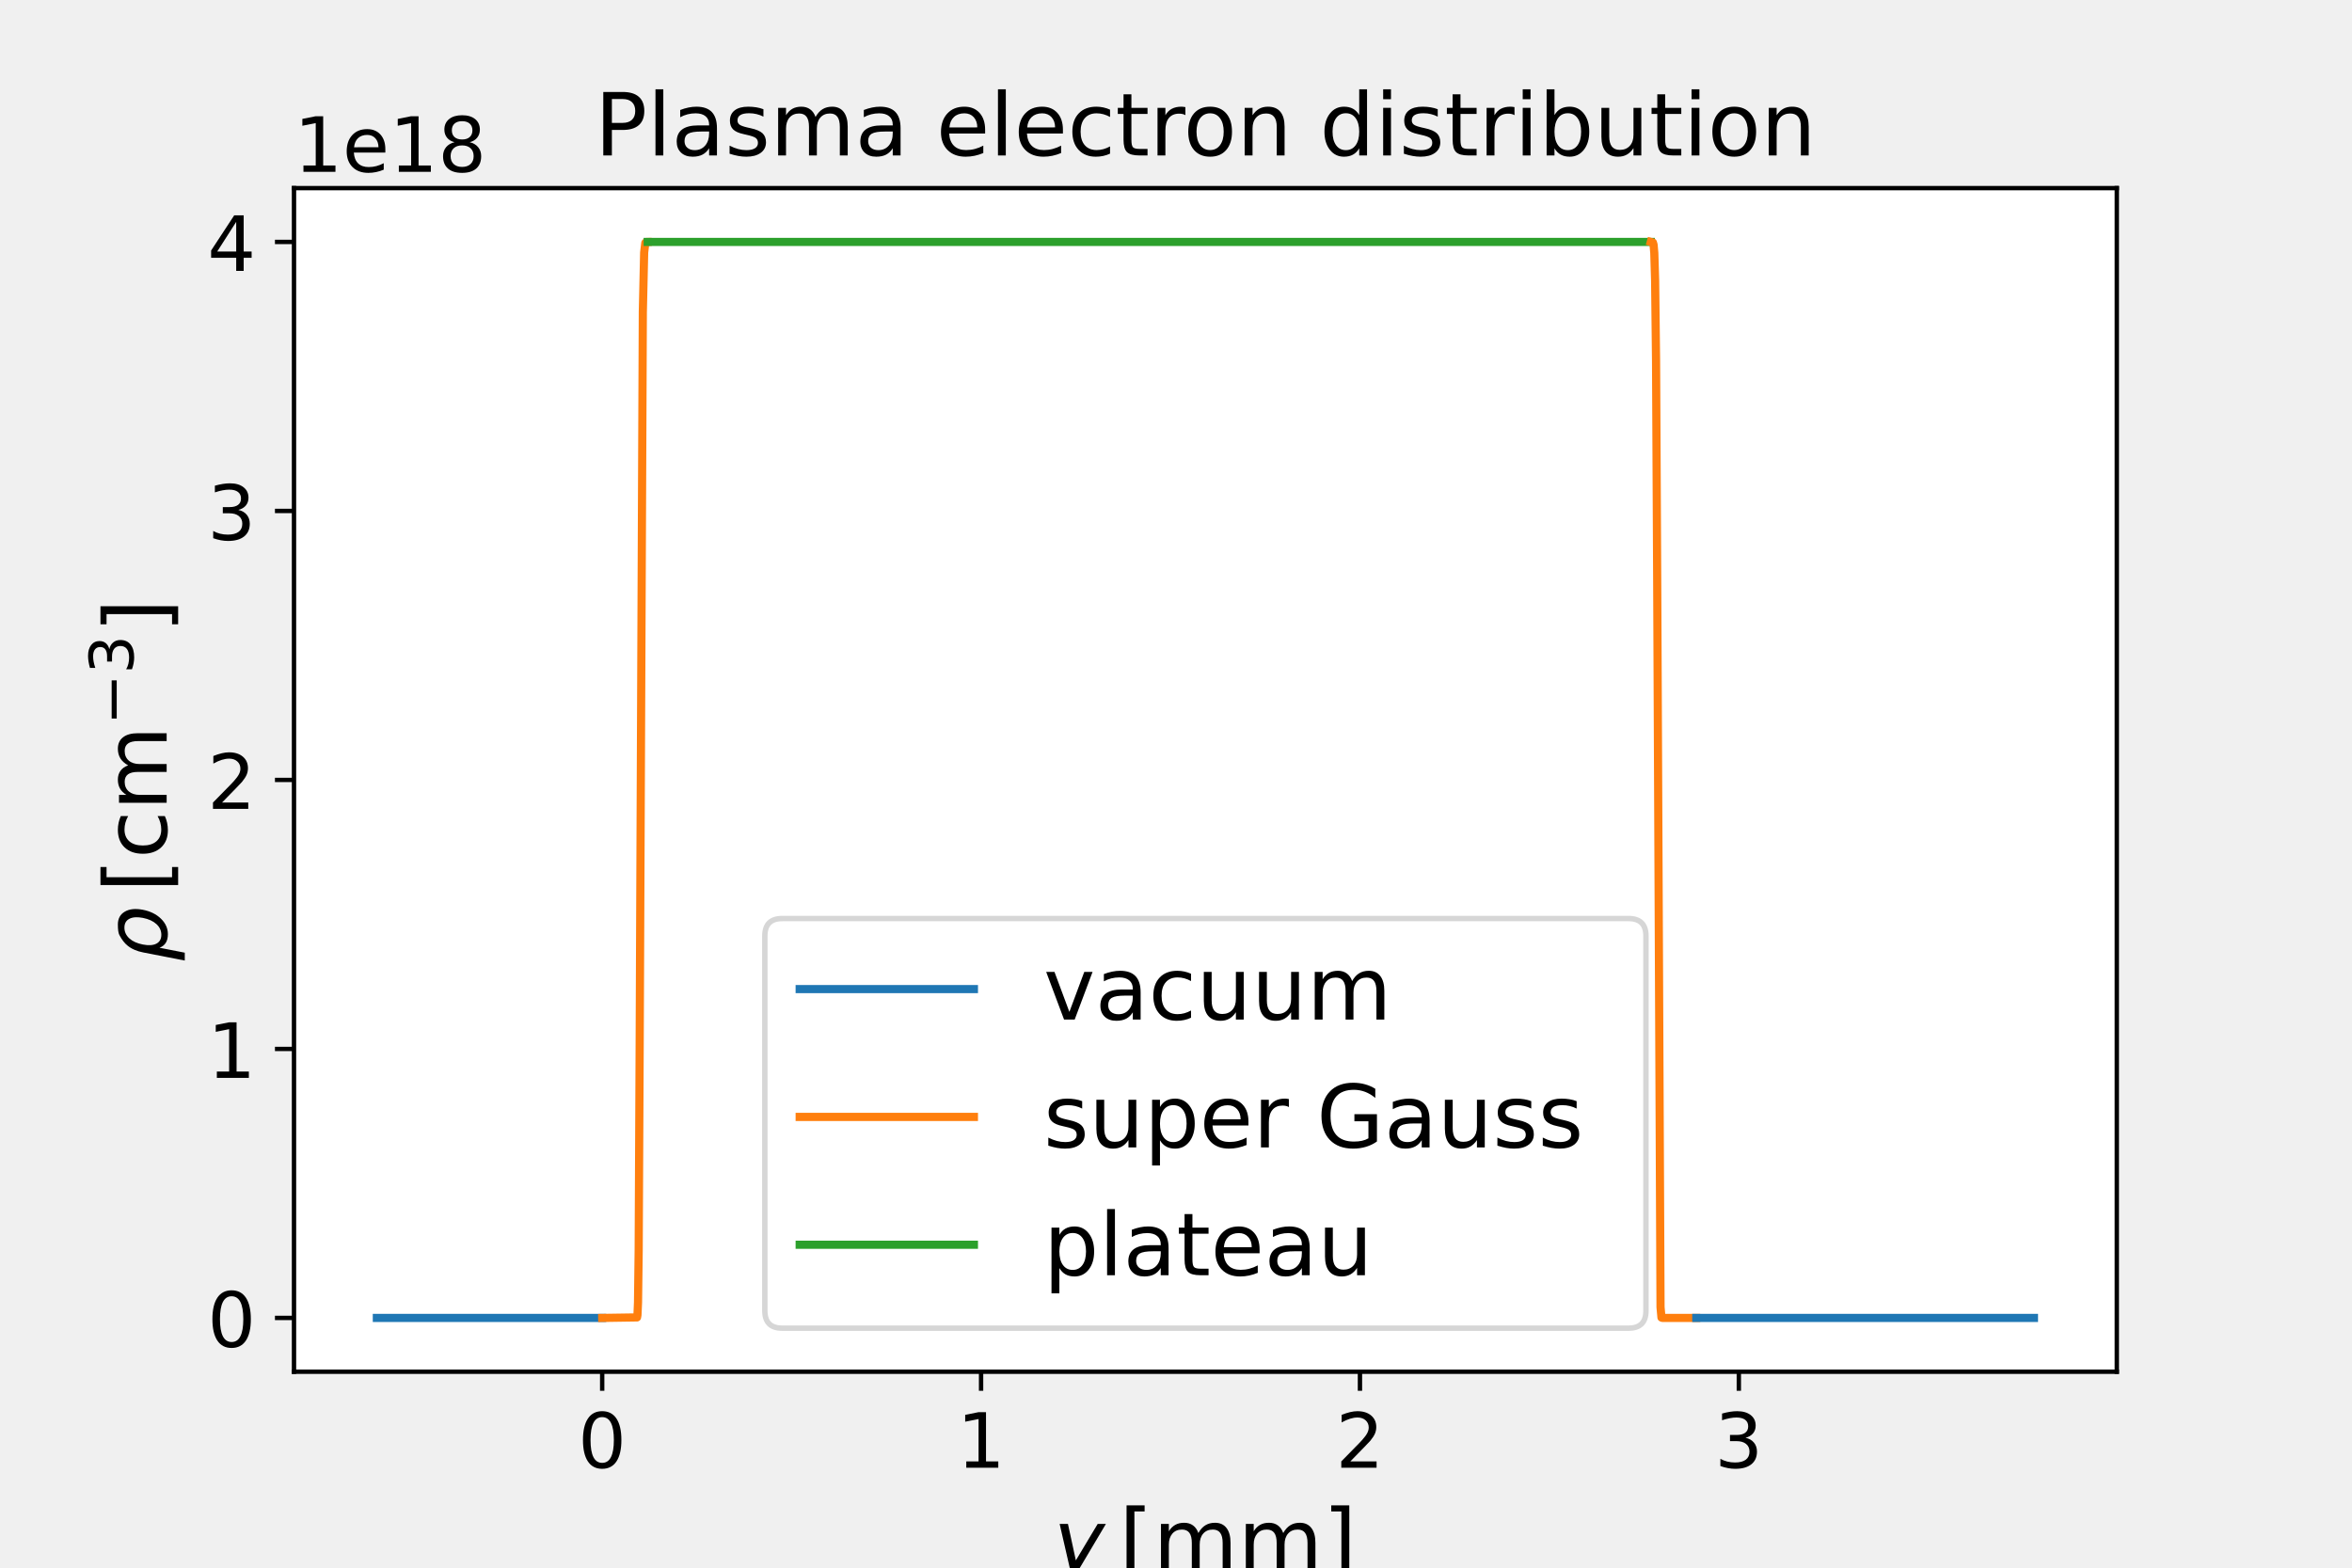
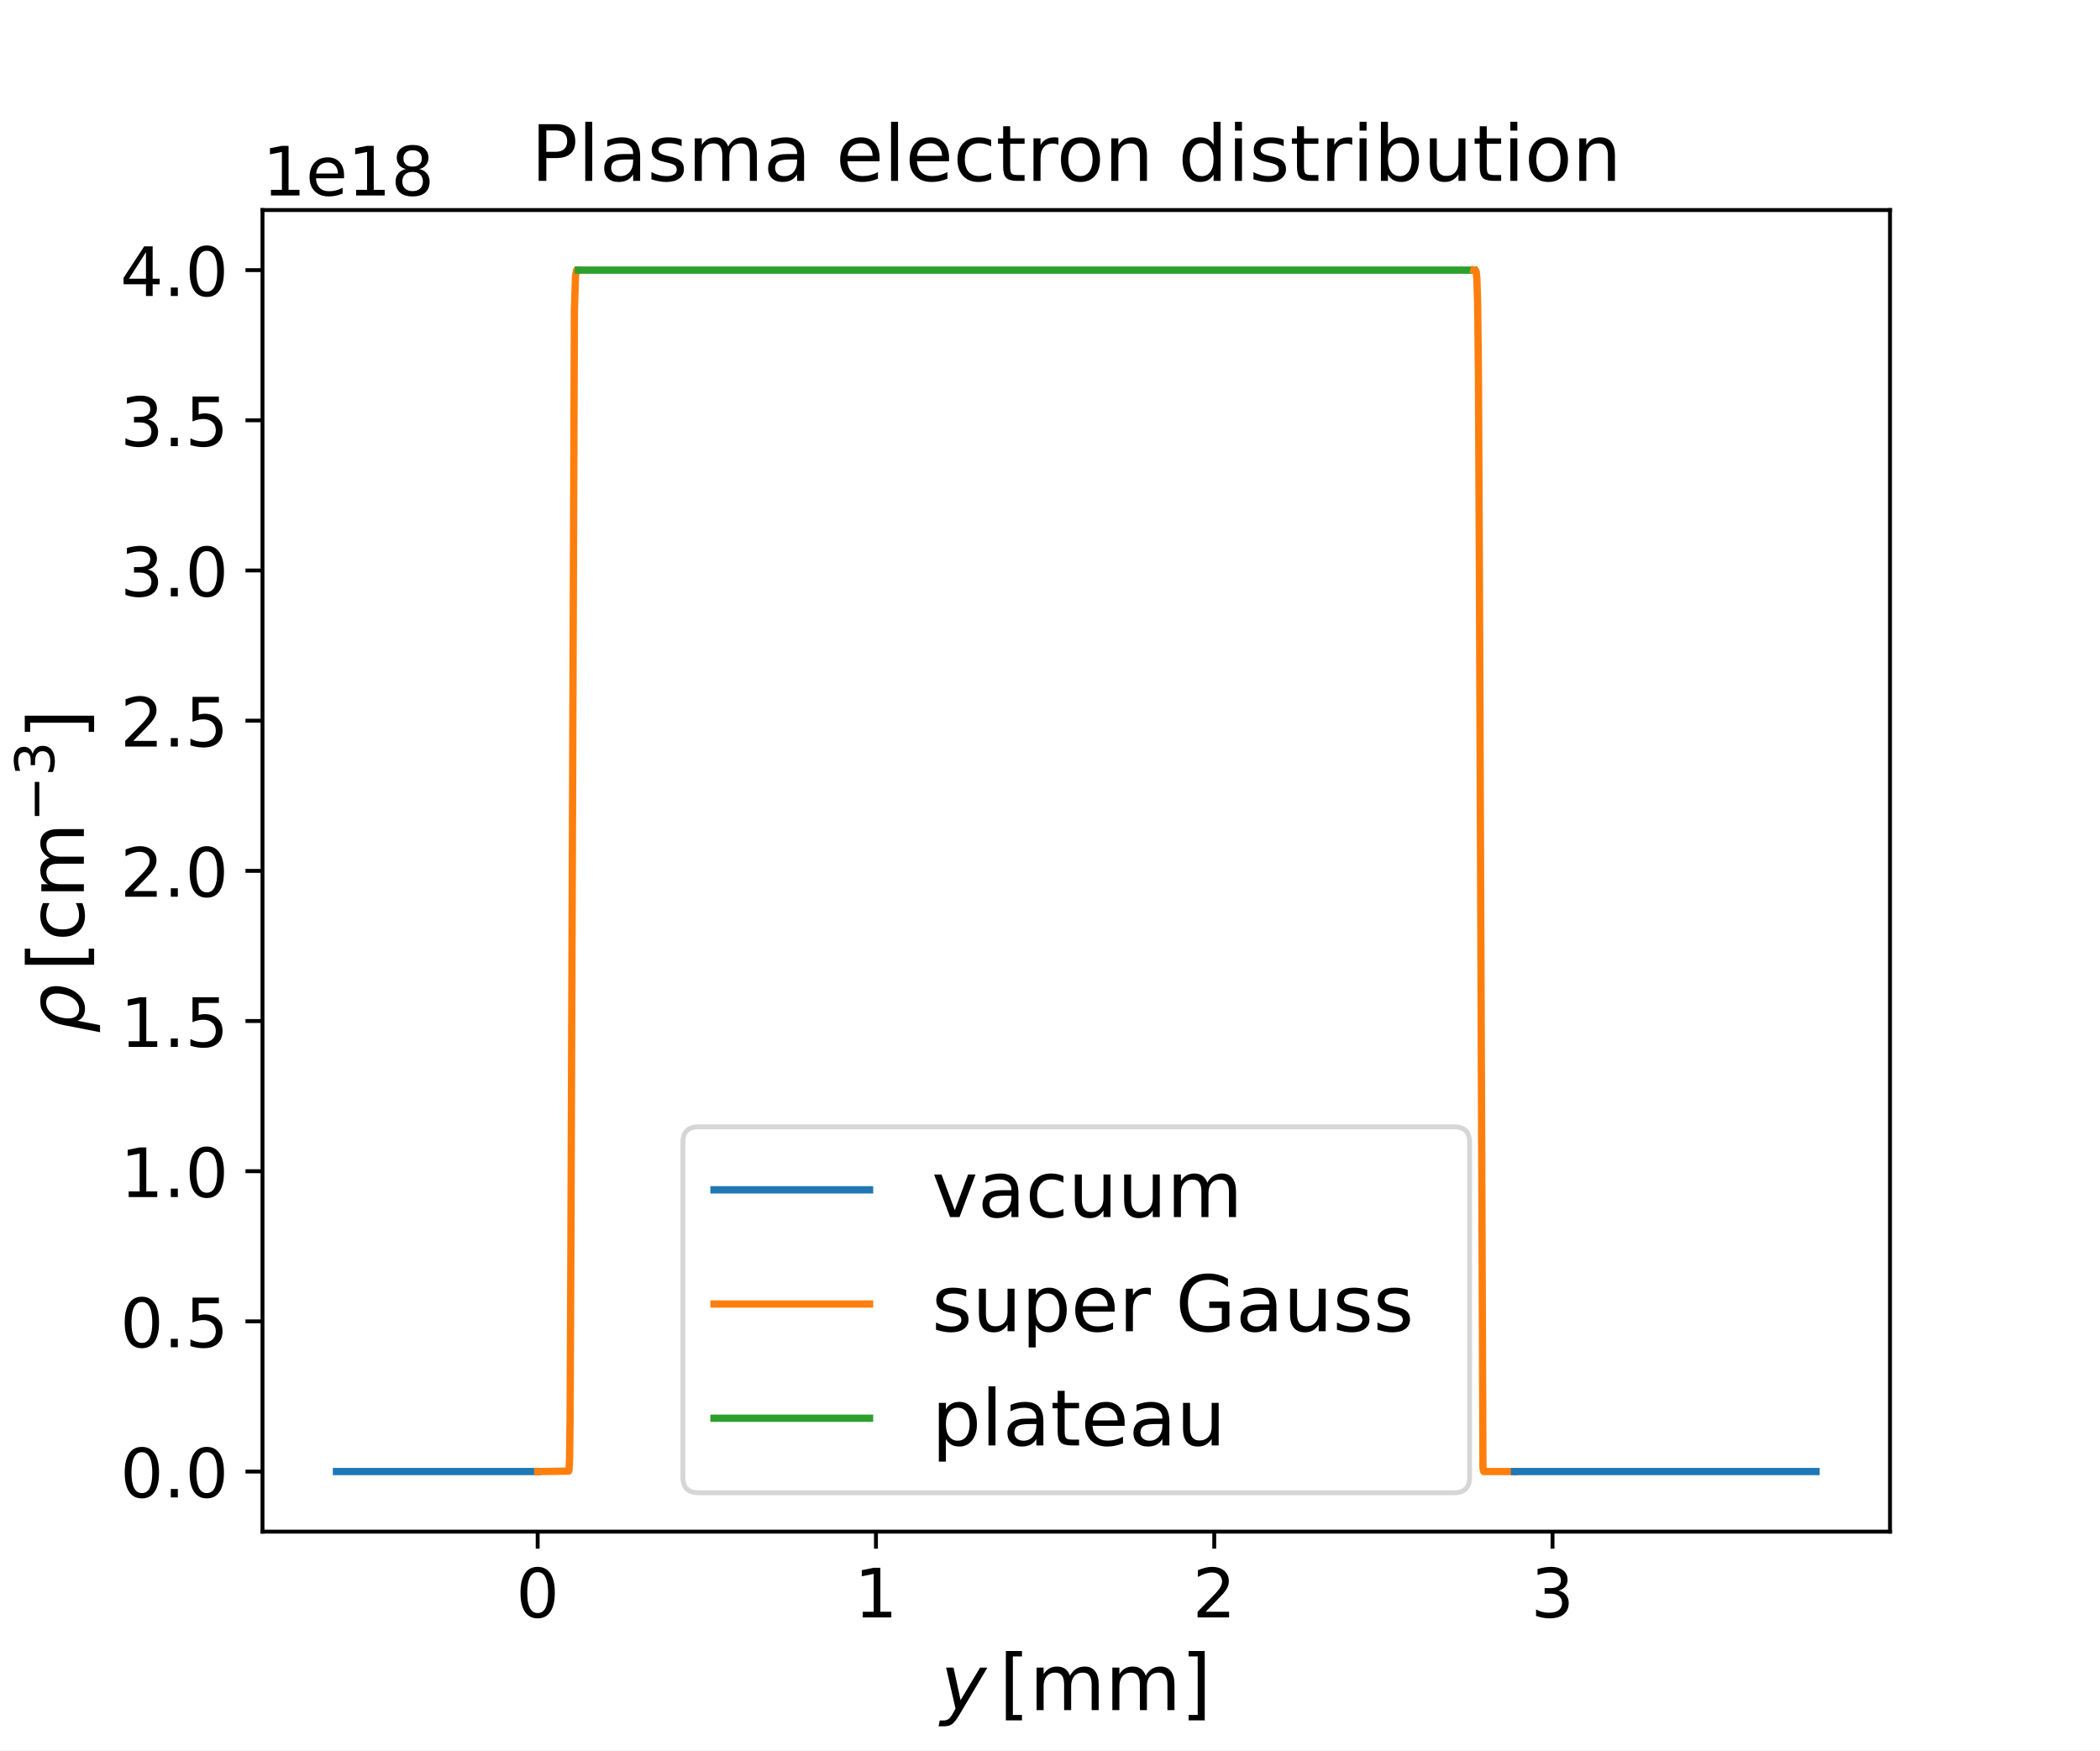
- <svg xmlns="http://www.w3.org/2000/svg" xmlns:xlink="http://www.w3.org/1999/xlink" width="432pt" height="288pt" viewBox="0 0 432 288" version="1.1">
+ <svg xmlns="http://www.w3.org/2000/svg" xmlns:xlink="http://www.w3.org/1999/xlink" width="432pt" height="360pt" viewBox="0 0 432 360" version="1.1">
  <defs>
    <style type="text/css">*{stroke-linejoin: round; stroke-linecap: butt}</style>
  </defs>
  <g id="figure_1">
    <g id="patch_1">
-       <path d="M 0 288  L 432 288  L 432 0  L 0 0  L 0 288  z " style="fill: none" />
+       <path d="M 0 360  L 432 360  L 432 0  L 0 0  z " style="fill: #ffffff" />
    </g>
    <g id="axes_1">
      <g id="patch_2">
-         <path d="M 54 252  L 388.8 252  L 388.8 34.56  L 54 34.56  z " style="fill: #ffffff" />
+         <path d="M 54 315  L 388.8 315  L 388.8 43.2  L 54 43.2  z " style="fill: #ffffff" />
      </g>
      <g id="matplotlib.axis_1">
        <g id="xtick_1">
          <g id="line2d_1">
            <defs>
-               <path id="m99e3d937d4" d="M 0 0  L 0 3.5  " style="stroke: #000000; stroke-width: 0.8" />
-             </defs>
-             <g>
-               <use xlink:href="#m99e3d937d4" x="110.607" y="252" style="stroke: #000000; stroke-width: 0.8" />
+               <path id="m9bd664ff7b" d="M 0 0  L 0 3.5  " style="stroke: #000000; stroke-width: 0.8" />
+             </defs>
+             <g>
+               <use xlink:href="#m9bd664ff7b" x="110.607" y="315" style="stroke: #000000; stroke-width: 0.8" />
            </g>
          </g>
          <g id="text_1">
-             <g transform="translate(106.1536 269.6378)scale(0.14 -0.14)">
+             <g transform="translate(106.1536 332.6378)scale(0.14 -0.14)">
              <defs>
                <path id="DejaVuSans-30" d="M 2034 4250  Q 1547 4250 1301 3770  Q 1056 3291 1056 2328  Q 1056 1369 1301 889  Q 1547 409 2034 409  Q 2525 409 2770 889  Q 3016 1369 3016 2328  Q 3016 3291 2770 3770  Q 2525 4250 2034 4250  z M 2034 4750  Q 2819 4750 3233 4129  Q 3647 3509 3647 2328  Q 3647 1150 3233 529  Q 2819 -91 2034 -91  Q 1250 -91 836 529  Q 422 1150 422 2328  Q 422 3509 836 4129  Q 1250 4750 2034 4750  z " transform="scale(0.015625)" />
              </defs>
              <use xlink:href="#DejaVuSans-30" />
            </g>
          </g>
        </g>
        <g id="xtick_2">
          <g id="line2d_2">
            <g>
-               <use xlink:href="#m99e3d937d4" x="180.197" y="252" style="stroke: #000000; stroke-width: 0.8" />
+               <use xlink:href="#m9bd664ff7b" x="180.197" y="315" style="stroke: #000000; stroke-width: 0.8" />
            </g>
          </g>
          <g id="text_2">
-             <g transform="translate(175.7434 269.6378)scale(0.14 -0.14)">
+             <g transform="translate(175.7434 332.6378)scale(0.14 -0.14)">
              <defs>
                <path id="DejaVuSans-31" d="M 794 531  L 1825 531  L 1825 4091  L 703 3866  L 703 4441  L 1819 4666  L 2450 4666  L 2450 531  L 3481 531  L 3481 0  L 794 0  L 794 531  z " transform="scale(0.015625)" />
              </defs>
              <use xlink:href="#DejaVuSans-31" />
            </g>
          </g>
        </g>
        <g id="xtick_3">
          <g id="line2d_3">
            <g>
-               <use xlink:href="#m99e3d937d4" x="249.787" y="252" style="stroke: #000000; stroke-width: 0.8" />
+               <use xlink:href="#m9bd664ff7b" x="249.787" y="315" style="stroke: #000000; stroke-width: 0.8" />
            </g>
          </g>
          <g id="text_3">
-             <g transform="translate(245.3333 269.6378)scale(0.14 -0.14)">
+             <g transform="translate(245.3333 332.6378)scale(0.14 -0.14)">
              <defs>
                <path id="DejaVuSans-32" d="M 1228 531  L 3431 531  L 3431 0  L 469 0  L 469 531  Q 828 903 1448 1529  Q 2069 2156 2228 2338  Q 2531 2678 2651 2914  Q 2772 3150 2772 3378  Q 2772 3750 2511 3984  Q 2250 4219 1831 4219  Q 1534 4219 1204 4116  Q 875 4013 500 3803  L 500 4441  Q 881 4594 1212 4672  Q 1544 4750 1819 4750  Q 2544 4750 2975 4387  Q 3406 4025 3406 3419  Q 3406 3131 3298 2873  Q 3191 2616 2906 2266  Q 2828 2175 2409 1742  Q 1991 1309 1228 531  z " transform="scale(0.015625)" />
              </defs>
              <use xlink:href="#DejaVuSans-32" />
            </g>
          </g>
        </g>
        <g id="xtick_4">
          <g id="line2d_4">
            <g>
-               <use xlink:href="#m99e3d937d4" x="319.377" y="252" style="stroke: #000000; stroke-width: 0.8" />
+               <use xlink:href="#m9bd664ff7b" x="319.377" y="315" style="stroke: #000000; stroke-width: 0.8" />
            </g>
          </g>
          <g id="text_4">
-             <g transform="translate(314.9232 269.6378)scale(0.14 -0.14)">
+             <g transform="translate(314.9232 332.6378)scale(0.14 -0.14)">
              <defs>
                <path id="DejaVuSans-33" d="M 2597 2516  Q 3050 2419 3304 2112  Q 3559 1806 3559 1356  Q 3559 666 3084 287  Q 2609 -91 1734 -91  Q 1441 -91 1130 -33  Q 819 25 488 141  L 488 750  Q 750 597 1062 519  Q 1375 441 1716 441  Q 2309 441 2620 675  Q 2931 909 2931 1356  Q 2931 1769 2642 2001  Q 2353 2234 1838 2234  L 1294 2234  L 1294 2753  L 1863 2753  Q 2328 2753 2575 2939  Q 2822 3125 2822 3475  Q 2822 3834 2567 4026  Q 2313 4219 1838 4219  Q 1578 4219 1281 4162  Q 984 4106 628 3988  L 628 4550  Q 988 4650 1302 4700  Q 1616 4750 1894 4750  Q 2613 4750 3031 4423  Q 3450 4097 3450 3541  Q 3450 3153 3228 2886  Q 3006 2619 2597 2516  z " transform="scale(0.015625)" />
              </defs>
              <use xlink:href="#DejaVuSans-33" />
            </g>
          </g>
        </g>
        <g id="text_5">
-           <g transform="translate(193.48 288.7094)scale(0.16 -0.16)">
+           <g transform="translate(193.48 351.7094)scale(0.16 -0.16)">
            <defs>
              <path id="DejaVuSans-Oblique-79" d="M 1588 -325  Q 1188 -997 936 -1164  Q 684 -1331 294 -1331  L -159 -1331  L -63 -850  L 269 -850  Q 509 -850 678 -719  Q 847 -588 1056 -206  L 1234 128  L 459 3500  L 1069 3500  L 1650 819  L 3256 3500  L 3859 3500  L 1588 -325  z " transform="scale(0.015625)" />
              <path id="DejaVuSans-5b" d="M 550 4863  L 1875 4863  L 1875 4416  L 1125 4416  L 1125 -397  L 1875 -397  L 1875 -844  L 550 -844  L 550 4863  z " transform="scale(0.015625)" />
              <path id="DejaVuSans-6d" d="M 3328 2828  Q 3544 3216 3844 3400  Q 4144 3584 4550 3584  Q 5097 3584 5394 3201  Q 5691 2819 5691 2113  L 5691 0  L 5113 0  L 5113 2094  Q 5113 2597 4934 2840  Q 4756 3084 4391 3084  Q 3944 3084 3684 2787  Q 3425 2491 3425 1978  L 3425 0  L 2847 0  L 2847 2094  Q 2847 2600 2669 2842  Q 2491 3084 2119 3084  Q 1678 3084 1418 2786  Q 1159 2488 1159 1978  L 1159 0  L 581 0  L 581 3500  L 1159 3500  L 1159 2956  Q 1356 3278 1631 3431  Q 1906 3584 2284 3584  Q 2666 3584 2933 3390  Q 3200 3197 3328 2828  z " transform="scale(0.015625)" />
              <path id="DejaVuSans-5d" d="M 1947 4863  L 1947 -844  L 622 -844  L 622 -397  L 1369 -397  L 1369 4416  L 622 4416  L 622 4863  L 1947 4863  z " transform="scale(0.015625)" />
            </defs>
            <use xlink:href="#DejaVuSans-Oblique-79" transform="translate(0 0.015625)" />
            <use xlink:href="#DejaVuSans-5b" transform="translate(75.41536 0.015625)" />
            <use xlink:href="#DejaVuSans-6d" transform="translate(114.429 0.015625)" />
            <use xlink:href="#DejaVuSans-6d" transform="translate(211.8411 0.015625)" />
            <use xlink:href="#DejaVuSans-5d" transform="translate(309.2533 0.015625)" />
          </g>
        </g>
      </g>
      <g id="matplotlib.axis_2">
        <g id="ytick_1">
          <g id="line2d_5">
            <defs>
-               <path id="m26b215347a" d="M 0 0  L -3.5 0  " style="stroke: #000000; stroke-width: 0.8" />
-             </defs>
-             <g>
-               <use xlink:href="#m26b215347a" x="54" y="242.116" style="stroke: #000000; stroke-width: 0.8" />
+               <path id="maed4e16f75" d="M 0 0  L -3.5 0  " style="stroke: #000000; stroke-width: 0.8" />
+             </defs>
+             <g>
+               <use xlink:href="#maed4e16f75" x="54" y="302.645" style="stroke: #000000; stroke-width: 0.8" />
            </g>
          </g>
          <g id="text_6">
-             <g transform="translate(38.0925 247.4353)scale(0.14 -0.14)">
+             <g transform="translate(24.73562 307.9644)scale(0.14 -0.14)">
+               <defs>
+                 <path id="DejaVuSans-2e" d="M 684 794  L 1344 794  L 1344 0  L 684 0  L 684 794  z " transform="scale(0.015625)" />
+               </defs>
              <use xlink:href="#DejaVuSans-30" />
+               <use xlink:href="#DejaVuSans-2e" x="63.623" />
+               <use xlink:href="#DejaVuSans-30" x="95.41" />
            </g>
          </g>
        </g>
        <g id="ytick_2">
          <g id="line2d_6">
            <g>
-               <use xlink:href="#m26b215347a" x="54" y="192.698" style="stroke: #000000; stroke-width: 0.8" />
+               <use xlink:href="#maed4e16f75" x="54" y="271.759" style="stroke: #000000; stroke-width: 0.8" />
            </g>
          </g>
          <g id="text_7">
-             <g transform="translate(38.0925 198.0171)scale(0.14 -0.14)">
-               <use xlink:href="#DejaVuSans-31" />
+             <g transform="translate(24.73562 277.078)scale(0.14 -0.14)">
+               <defs>
+                 <path id="DejaVuSans-35" d="M 691 4666  L 3169 4666  L 3169 4134  L 1269 4134  L 1269 2991  Q 1406 3038 1543 3061  Q 1681 3084 1819 3084  Q 2600 3084 3056 2656  Q 3513 2228 3513 1497  Q 3513 744 3044 326  Q 2575 -91 1722 -91  Q 1428 -91 1123 -41  Q 819 9 494 109  L 494 744  Q 775 591 1075 516  Q 1375 441 1709 441  Q 2250 441 2565 725  Q 2881 1009 2881 1497  Q 2881 1984 2565 2268  Q 2250 2553 1709 2553  Q 1456 2553 1204 2497  Q 953 2441 691 2322  L 691 4666  z " transform="scale(0.015625)" />
+               </defs>
+               <use xlink:href="#DejaVuSans-30" />
+               <use xlink:href="#DejaVuSans-2e" x="63.623" />
+               <use xlink:href="#DejaVuSans-35" x="95.41" />
            </g>
          </g>
        </g>
        <g id="ytick_3">
          <g id="line2d_7">
            <g>
-               <use xlink:href="#m26b215347a" x="54" y="143.28" style="stroke: #000000; stroke-width: 0.8" />
+               <use xlink:href="#maed4e16f75" x="54" y="240.873" style="stroke: #000000; stroke-width: 0.8" />
            </g>
          </g>
          <g id="text_8">
-             <g transform="translate(38.0925 148.5989)scale(0.14 -0.14)">
-               <use xlink:href="#DejaVuSans-32" />
+             <g transform="translate(24.73562 246.1916)scale(0.14 -0.14)">
+               <use xlink:href="#DejaVuSans-31" />
+               <use xlink:href="#DejaVuSans-2e" x="63.623" />
+               <use xlink:href="#DejaVuSans-30" x="95.41" />
            </g>
          </g>
        </g>
        <g id="ytick_4">
          <g id="line2d_8">
            <g>
-               <use xlink:href="#m26b215347a" x="54" y="93.862" style="stroke: #000000; stroke-width: 0.8" />
+               <use xlink:href="#maed4e16f75" x="54" y="209.986" style="stroke: #000000; stroke-width: 0.8" />
            </g>
          </g>
          <g id="text_9">
-             <g transform="translate(38.0925 99.18072)scale(0.14 -0.14)">
-               <use xlink:href="#DejaVuSans-33" />
+             <g transform="translate(24.73562 215.3053)scale(0.14 -0.14)">
+               <use xlink:href="#DejaVuSans-31" />
+               <use xlink:href="#DejaVuSans-2e" x="63.623" />
+               <use xlink:href="#DejaVuSans-35" x="95.41" />
            </g>
          </g>
        </g>
        <g id="ytick_5">
          <g id="line2d_9">
            <g>
-               <use xlink:href="#m26b215347a" x="54" y="44.444" style="stroke: #000000; stroke-width: 0.8" />
+               <use xlink:href="#maed4e16f75" x="54" y="179.1" style="stroke: #000000; stroke-width: 0.8" />
            </g>
          </g>
          <g id="text_10">
-             <g transform="translate(38.0925 49.76254)scale(0.14 -0.14)">
+             <g transform="translate(24.73562 184.4189)scale(0.14 -0.14)">
+               <use xlink:href="#DejaVuSans-32" />
+               <use xlink:href="#DejaVuSans-2e" x="63.623" />
+               <use xlink:href="#DejaVuSans-30" x="95.41" />
+             </g>
+           </g>
+         </g>
+         <g id="ytick_6">
+           <g id="line2d_10">
+             <g>
+               <use xlink:href="#maed4e16f75" x="54" y="148.214" style="stroke: #000000; stroke-width: 0.8" />
+             </g>
+           </g>
+           <g id="text_11">
+             <g transform="translate(24.73562 153.5325)scale(0.14 -0.14)">
+               <use xlink:href="#DejaVuSans-32" />
+               <use xlink:href="#DejaVuSans-2e" x="63.623" />
+               <use xlink:href="#DejaVuSans-35" x="95.41" />
+             </g>
+           </g>
+         </g>
+         <g id="ytick_7">
+           <g id="line2d_11">
+             <g>
+               <use xlink:href="#maed4e16f75" x="54" y="117.327" style="stroke: #000000; stroke-width: 0.8" />
+             </g>
+           </g>
+           <g id="text_12">
+             <g transform="translate(24.73562 122.6462)scale(0.14 -0.14)">
+               <use xlink:href="#DejaVuSans-33" />
+               <use xlink:href="#DejaVuSans-2e" x="63.623" />
+               <use xlink:href="#DejaVuSans-30" x="95.41" />
+             </g>
+           </g>
+         </g>
+         <g id="ytick_8">
+           <g id="line2d_12">
+             <g>
+               <use xlink:href="#maed4e16f75" x="54" y="86.441" style="stroke: #000000; stroke-width: 0.8" />
+             </g>
+           </g>
+           <g id="text_13">
+             <g transform="translate(24.73562 91.75982)scale(0.14 -0.14)">
+               <use xlink:href="#DejaVuSans-33" />
+               <use xlink:href="#DejaVuSans-2e" x="63.623" />
+               <use xlink:href="#DejaVuSans-35" x="95.41" />
+             </g>
+           </g>
+         </g>
+         <g id="ytick_9">
+           <g id="line2d_13">
+             <g>
+               <use xlink:href="#maed4e16f75" x="54" y="55.555" style="stroke: #000000; stroke-width: 0.8" />
+             </g>
+           </g>
+           <g id="text_14">
+             <g transform="translate(24.73562 60.87345)scale(0.14 -0.14)">
              <defs>
                <path id="DejaVuSans-34" d="M 2419 4116  L 825 1625  L 2419 1625  L 2419 4116  z M 2253 4666  L 3047 4666  L 3047 1625  L 3713 1625  L 3713 1100  L 3047 1100  L 3047 0  L 2419 0  L 2419 1100  L 313 1100  L 313 1709  L 2253 4666  z " transform="scale(0.015625)" />
              </defs>
              <use xlink:href="#DejaVuSans-34" />
-             </g>
-           </g>
-         </g>
-         <g id="text_11">
-           <g transform="translate(30.7325 176.72)rotate(-90)scale(0.16 -0.16)">
+               <use xlink:href="#DejaVuSans-2e" x="63.623" />
+               <use xlink:href="#DejaVuSans-30" x="95.41" />
+             </g>
+           </g>
+         </g>
+         <g id="text_15">
+           <g transform="translate(17.37562 212.54)rotate(-90)scale(0.16 -0.16)">
            <defs>
              <path id="DejaVuSans-Oblique-3c1" d="M 1203 2875  Q 1453 3194 1981 3475  Q 2188 3584 2756 3584  Q 3394 3584 3694 3078  Q 3994 2572 3834 1747  Q 3672 922 3175 415  Q 2678 -91 2041 -91  Q 1656 -91 1409 63  Q 1163 213 1044 525  L 681 -1331  L 103 -1331  L 697 1716  Q 838 2438 1203 2875  z M 3238 1747  Q 3359 2381 3169 2744  Q 2978 3103 2522 3103  Q 2066 3103 1734 2744  Q 1403 2381 1281 1747  Q 1156 1113 1347 750  Q 1538 391 1994 391  Q 2450 391 2781 750  Q 3113 1113 3238 1747  z " transform="scale(0.015625)" />
              <path id="DejaVuSans-63" d="M 3122 3366  L 3122 2828  Q 2878 2963 2633 3030  Q 2388 3097 2138 3097  Q 1578 3097 1268 2742  Q 959 2388 959 1747  Q 959 1106 1268 751  Q 1578 397 2138 397  Q 2388 397 2633 464  Q 2878 531 3122 666  L 3122 134  Q 2881 22 2623 -34  Q 2366 -91 2075 -91  Q 1284 -91 818 406  Q 353 903 353 1747  Q 353 2603 823 3093  Q 1294 3584 2113 3584  Q 2378 3584 2631 3529  Q 2884 3475 3122 3366  z " transform="scale(0.015625)" />
              <path id="DejaVuSans-2212" d="M 678 2272  L 4684 2272  L 4684 1741  L 678 1741  L 678 2272  z " transform="scale(0.015625)" />
            </defs>
            <use xlink:href="#DejaVuSans-Oblique-3c1" transform="translate(0 0.765625)" />
            <use xlink:href="#DejaVuSans-5b" transform="translate(79.71224 0.765625)" />
            <use xlink:href="#DejaVuSans-63" transform="translate(118.7259 0.765625)" />
            <use xlink:href="#DejaVuSans-6d" transform="translate(173.7064 0.765625)" />
            <use xlink:href="#DejaVuSans-2212" transform="translate(272.0755 39.04688)scale(0.7)" />
            <use xlink:href="#DejaVuSans-33" transform="translate(330.7279 39.04688)scale(0.7)" />
            <use xlink:href="#DejaVuSans-5d" transform="translate(377.9984 0.765625)" />
          </g>
        </g>
-         <g id="text_12">
-           <g transform="translate(54 31.56)scale(0.14 -0.14)">
+         <g id="text_16">
+           <g transform="translate(54 40.2)scale(0.14 -0.14)">
            <defs>
              <path id="DejaVuSans-65" d="M 3597 1894  L 3597 1613  L 953 1613  Q 991 1019 1311 708  Q 1631 397 2203 397  Q 2534 397 2845 478  Q 3156 559 3463 722  L 3463 178  Q 3153 47 2828 -22  Q 2503 -91 2169 -91  Q 1331 -91 842 396  Q 353 884 353 1716  Q 353 2575 817 3079  Q 1281 3584 2069 3584  Q 2775 3584 3186 3129  Q 3597 2675 3597 1894  z M 3022 2063  Q 3016 2534 2758 2815  Q 2500 3097 2075 3097  Q 1594 3097 1305 2825  Q 1016 2553 972 2059  L 3022 2063  z " transform="scale(0.015625)" />
              <path id="DejaVuSans-38" d="M 2034 2216  Q 1584 2216 1326 1975  Q 1069 1734 1069 1313  Q 1069 891 1326 650  Q 1584 409 2034 409  Q 2484 409 2743 651  Q 3003 894 3003 1313  Q 3003 1734 2745 1975  Q 2488 2216 2034 2216  z M 1403 2484  Q 997 2584 770 2862  Q 544 3141 544 3541  Q 544 4100 942 4425  Q 1341 4750 2034 4750  Q 2731 4750 3128 4425  Q 3525 4100 3525 3541  Q 3525 3141 3298 2862  Q 3072 2584 2669 2484  Q 3125 2378 3379 2068  Q 3634 1759 3634 1313  Q 3634 634 3220 271  Q 2806 -91 2034 -91  Q 1263 -91 848 271  Q 434 634 434 1313  Q 434 1759 690 2068  Q 947 2378 1403 2484  z M 1172 3481  Q 1172 3119 1398 2916  Q 1625 2713 2034 2713  Q 2441 2713 2670 2916  Q 2900 3119 2900 3481  Q 2900 3844 2670 4047  Q 2441 4250 2034 4250  Q 1625 4250 1398 4047  Q 1172 3844 1172 3481  z " transform="scale(0.015625)" />
            </defs>
            <use xlink:href="#DejaVuSans-31" />
            <use xlink:href="#DejaVuSans-65" x="63.623" />
            <use xlink:href="#DejaVuSans-31" x="125.146" />
            <use xlink:href="#DejaVuSans-38" x="188.77" />
          </g>
        </g>
      </g>
-       <g id="line2d_10">
-         <path d="M 69.218 242.116  L 110.603 242.116  L 110.603 242.116  " clip-path="url(#p9f996eecff)" style="fill: none; stroke: #1f77b4; stroke-width: 1.5; stroke-linecap: square" />
-       </g>
-       <g id="line2d_11">
-         <path d="M 110.613 242.116  L 117.005 242.021  L 117.086 241.587  L 117.187 239.266  L 117.309 229.665  L 117.492 191.737  L 118.07 57.332  L 118.314 46.382  L 118.527 44.619  L 118.72 44.449  L 118.953 44.444  L 118.953 44.444  " clip-path="url(#p9f996eecff)" style="fill: none; stroke: #ff7f0e; stroke-width: 1.5; stroke-linecap: square" />
-       </g>
-       <g id="line2d_12">
-         <path d="M 118.963 44.444  L 303.2 44.444  L 303.2 44.444  " clip-path="url(#p9f996eecff)" style="fill: none; stroke: #2ca02c; stroke-width: 1.5; stroke-linecap: square" />
-       </g>
-       <g id="line2d_13">
-         <path d="M 303.211 44.444  L 303.596 44.547  L 303.718 44.963  L 303.85 46.465  L 304.002 51.505  L 304.174 66.303  L 304.388 107.501  L 304.996 240.146  L 305.169 242.049  L 305.341 242.116  L 311.55 242.116  L 311.55 242.116  " clip-path="url(#p9f996eecff)" style="fill: none; stroke: #ff7f0e; stroke-width: 1.5; stroke-linecap: square" />
-       </g>
      <g id="line2d_14">
-         <path d="M 311.561 242.116  L 373.582 242.116  L 373.582 242.116  " clip-path="url(#p9f996eecff)" style="fill: none; stroke: #1f77b4; stroke-width: 1.5; stroke-linecap: square" />
+         <path d="M 69.218 302.645  L 110.603 302.645  L 110.603 302.645  " clip-path="url(#p765d3366d5)" style="fill: none; stroke: #1f77b4; stroke-width: 1.5; stroke-linecap: square" />
+       </g>
+       <g id="line2d_15">
+         <path d="M 110.613 302.645  L 116.995 302.552  L 117.076 302.101  L 117.167 300.006  L 117.279 291.351  L 117.441 256.434  L 118.161 64.091  L 118.385 56.76  L 118.588 55.642  L 118.791 55.555  L 118.953 55.555  L 118.953 55.555  " clip-path="url(#p765d3366d5)" style="fill: none; stroke: #ff7f0e; stroke-width: 1.5; stroke-linecap: square" />
+       </g>
+       <g id="line2d_16">
+         <path d="M 118.963 55.555  L 303.2 55.555  L 303.2 55.555  " clip-path="url(#p765d3366d5)" style="fill: none; stroke: #2ca02c; stroke-width: 1.5; stroke-linecap: square" />
+       </g>
+       <g id="line2d_17">
+         <path d="M 303.211 55.555  L 303.586 55.666  L 303.698 56.065  L 303.829 57.644  L 303.972 62.577  L 304.134 76.995  L 304.337 118.789  L 305.067 301.909  L 305.23 302.629  L 305.554 302.645  L 311.55 302.645  L 311.55 302.645  " clip-path="url(#p765d3366d5)" style="fill: none; stroke: #ff7f0e; stroke-width: 1.5; stroke-linecap: square" />
+       </g>
+       <g id="line2d_18">
+         <path d="M 311.561 302.645  L 373.582 302.645  L 373.582 302.645  " clip-path="url(#p765d3366d5)" style="fill: none; stroke: #1f77b4; stroke-width: 1.5; stroke-linecap: square" />
      </g>
      <g id="patch_3">
-         <path d="M 54 252  L 54 34.56  " style="fill: none; stroke: #000000; stroke-width: 0.8; stroke-linejoin: miter; stroke-linecap: square" />
+         <path d="M 54 315  L 54 43.2  " style="fill: none; stroke: #000000; stroke-width: 0.8; stroke-linejoin: miter; stroke-linecap: square" />
      </g>
      <g id="patch_4">
-         <path d="M 388.8 252  L 388.8 34.56  " style="fill: none; stroke: #000000; stroke-width: 0.8; stroke-linejoin: miter; stroke-linecap: square" />
+         <path d="M 388.8 315  L 388.8 43.2  " style="fill: none; stroke: #000000; stroke-width: 0.8; stroke-linejoin: miter; stroke-linecap: square" />
      </g>
      <g id="patch_5">
-         <path d="M 54 252  L 388.8 252  " style="fill: none; stroke: #000000; stroke-width: 0.8; stroke-linejoin: miter; stroke-linecap: square" />
+         <path d="M 54 315  L 388.8 315  " style="fill: none; stroke: #000000; stroke-width: 0.8; stroke-linejoin: miter; stroke-linecap: square" />
      </g>
      <g id="patch_6">
-         <path d="M 54 34.56  L 388.8 34.56  " style="fill: none; stroke: #000000; stroke-width: 0.8; stroke-linejoin: miter; stroke-linecap: square" />
-       </g>
-       <g id="text_13">
-         <g transform="translate(109.2387 28.56)scale(0.16 -0.16)">
+         <path d="M 54 43.2  L 388.8 43.2  " style="fill: none; stroke: #000000; stroke-width: 0.8; stroke-linejoin: miter; stroke-linecap: square" />
+       </g>
+       <g id="text_17">
+         <g transform="translate(109.2387 37.2)scale(0.16 -0.16)">
          <defs>
            <path id="DejaVuSans-50" d="M 1259 4147  L 1259 2394  L 2053 2394  Q 2494 2394 2734 2622  Q 2975 2850 2975 3272  Q 2975 3691 2734 3919  Q 2494 4147 2053 4147  L 1259 4147  z M 628 4666  L 2053 4666  Q 2838 4666 3239 4311  Q 3641 3956 3641 3272  Q 3641 2581 3239 2228  Q 2838 1875 2053 1875  L 1259 1875  L 1259 0  L 628 0  L 628 4666  z " transform="scale(0.015625)" />
            <path id="DejaVuSans-6c" d="M 603 4863  L 1178 4863  L 1178 0  L 603 0  L 603 4863  z " transform="scale(0.015625)" />
            <path id="DejaVuSans-61" d="M 2194 1759  Q 1497 1759 1228 1600  Q 959 1441 959 1056  Q 959 750 1161 570  Q 1363 391 1709 391  Q 2188 391 2477 730  Q 2766 1069 2766 1631  L 2766 1759  L 2194 1759  z M 3341 1997  L 3341 0  L 2766 0  L 2766 531  Q 2569 213 2275 61  Q 1981 -91 1556 -91  Q 1019 -91 701 211  Q 384 513 384 1019  Q 384 1609 779 1909  Q 1175 2209 1959 2209  L 2766 2209  L 2766 2266  Q 2766 2663 2505 2880  Q 2244 3097 1772 3097  Q 1472 3097 1187 3025  Q 903 2953 641 2809  L 641 3341  Q 956 3463 1253 3523  Q 1550 3584 1831 3584  Q 2591 3584 2966 3190  Q 3341 2797 3341 1997  z " transform="scale(0.015625)" />
            <path id="DejaVuSans-73" d="M 2834 3397  L 2834 2853  Q 2591 2978 2328 3040  Q 2066 3103 1784 3103  Q 1356 3103 1142 2972  Q 928 2841 928 2578  Q 928 2378 1081 2264  Q 1234 2150 1697 2047  L 1894 2003  Q 2506 1872 2764 1633  Q 3022 1394 3022 966  Q 3022 478 2636 193  Q 2250 -91 1575 -91  Q 1294 -91 989 -36  Q 684 19 347 128  L 347 722  Q 666 556 975 473  Q 1284 391 1588 391  Q 1994 391 2212 530  Q 2431 669 2431 922  Q 2431 1156 2273 1281  Q 2116 1406 1581 1522  L 1381 1569  Q 847 1681 609 1914  Q 372 2147 372 2553  Q 372 3047 722 3315  Q 1072 3584 1716 3584  Q 2034 3584 2315 3537  Q 2597 3491 2834 3397  z " transform="scale(0.015625)" />
            <path id="DejaVuSans-20" transform="scale(0.015625)" />
            <path id="DejaVuSans-74" d="M 1172 4494  L 1172 3500  L 2356 3500  L 2356 3053  L 1172 3053  L 1172 1153  Q 1172 725 1289 603  Q 1406 481 1766 481  L 2356 481  L 2356 0  L 1766 0  Q 1100 0 847 248  Q 594 497 594 1153  L 594 3053  L 172 3053  L 172 3500  L 594 3500  L 594 4494  L 1172 4494  z " transform="scale(0.015625)" />
            <path id="DejaVuSans-72" d="M 2631 2963  Q 2534 3019 2420 3045  Q 2306 3072 2169 3072  Q 1681 3072 1420 2755  Q 1159 2438 1159 1844  L 1159 0  L 581 0  L 581 3500  L 1159 3500  L 1159 2956  Q 1341 3275 1631 3429  Q 1922 3584 2338 3584  Q 2397 3584 2469 3576  Q 2541 3569 2628 3553  L 2631 2963  z " transform="scale(0.015625)" />
            <path id="DejaVuSans-6f" d="M 1959 3097  Q 1497 3097 1228 2736  Q 959 2375 959 1747  Q 959 1119 1226 758  Q 1494 397 1959 397  Q 2419 397 2687 759  Q 2956 1122 2956 1747  Q 2956 2369 2687 2733  Q 2419 3097 1959 3097  z M 1959 3584  Q 2709 3584 3137 3096  Q 3566 2609 3566 1747  Q 3566 888 3137 398  Q 2709 -91 1959 -91  Q 1206 -91 779 398  Q 353 888 353 1747  Q 353 2609 779 3096  Q 1206 3584 1959 3584  z " transform="scale(0.015625)" />
            <path id="DejaVuSans-6e" d="M 3513 2113  L 3513 0  L 2938 0  L 2938 2094  Q 2938 2591 2744 2837  Q 2550 3084 2163 3084  Q 1697 3084 1428 2787  Q 1159 2491 1159 1978  L 1159 0  L 581 0  L 581 3500  L 1159 3500  L 1159 2956  Q 1366 3272 1645 3428  Q 1925 3584 2291 3584  Q 2894 3584 3203 3211  Q 3513 2838 3513 2113  z " transform="scale(0.015625)" />
            <path id="DejaVuSans-64" d="M 2906 2969  L 2906 4863  L 3481 4863  L 3481 0  L 2906 0  L 2906 525  Q 2725 213 2448 61  Q 2172 -91 1784 -91  Q 1150 -91 751 415  Q 353 922 353 1747  Q 353 2572 751 3078  Q 1150 3584 1784 3584  Q 2172 3584 2448 3432  Q 2725 3281 2906 2969  z M 947 1747  Q 947 1113 1208 752  Q 1469 391 1925 391  Q 2381 391 2643 752  Q 2906 1113 2906 1747  Q 2906 2381 2643 2742  Q 2381 3103 1925 3103  Q 1469 3103 1208 2742  Q 947 2381 947 1747  z " transform="scale(0.015625)" />
            <path id="DejaVuSans-69" d="M 603 3500  L 1178 3500  L 1178 0  L 603 0  L 603 3500  z M 603 4863  L 1178 4863  L 1178 4134  L 603 4134  L 603 4863  z " transform="scale(0.015625)" />
            <path id="DejaVuSans-62" d="M 3116 1747  Q 3116 2381 2855 2742  Q 2594 3103 2138 3103  Q 1681 3103 1420 2742  Q 1159 2381 1159 1747  Q 1159 1113 1420 752  Q 1681 391 2138 391  Q 2594 391 2855 752  Q 3116 1113 3116 1747  z M 1159 2969  Q 1341 3281 1617 3432  Q 1894 3584 2278 3584  Q 2916 3584 3314 3078  Q 3713 2572 3713 1747  Q 3713 922 3314 415  Q 2916 -91 2278 -91  Q 1894 -91 1617 61  Q 1341 213 1159 525  L 1159 0  L 581 0  L 581 4863  L 1159 4863  L 1159 2969  z " transform="scale(0.015625)" />
            <path id="DejaVuSans-75" d="M 544 1381  L 544 3500  L 1119 3500  L 1119 1403  Q 1119 906 1312 657  Q 1506 409 1894 409  Q 2359 409 2629 706  Q 2900 1003 2900 1516  L 2900 3500  L 3475 3500  L 3475 0  L 2900 0  L 2900 538  Q 2691 219 2414 64  Q 2138 -91 1772 -91  Q 1169 -91 856 284  Q 544 659 544 1381  z M 1991 3584  L 1991 3584  z " transform="scale(0.015625)" />
          </defs>
          <use xlink:href="#DejaVuSans-50" />
          <use xlink:href="#DejaVuSans-6c" x="60.303" />
          <use xlink:href="#DejaVuSans-61" x="88.086" />
          <use xlink:href="#DejaVuSans-73" x="149.365" />
          <use xlink:href="#DejaVuSans-6d" x="201.465" />
          <use xlink:href="#DejaVuSans-61" x="298.877" />
          <use xlink:href="#DejaVuSans-20" x="360.156" />
          <use xlink:href="#DejaVuSans-65" x="391.943" />
          <use xlink:href="#DejaVuSans-6c" x="453.467" />
          <use xlink:href="#DejaVuSans-65" x="481.25" />
          <use xlink:href="#DejaVuSans-63" x="542.773" />
          <use xlink:href="#DejaVuSans-74" x="597.754" />
          <use xlink:href="#DejaVuSans-72" x="636.963" />
          <use xlink:href="#DejaVuSans-6f" x="675.826" />
          <use xlink:href="#DejaVuSans-6e" x="737.008" />
          <use xlink:href="#DejaVuSans-20" x="800.387" />
          <use xlink:href="#DejaVuSans-64" x="832.174" />
          <use xlink:href="#DejaVuSans-69" x="895.65" />
          <use xlink:href="#DejaVuSans-73" x="923.434" />
          <use xlink:href="#DejaVuSans-74" x="975.533" />
          <use xlink:href="#DejaVuSans-72" x="1014.742" />
          <use xlink:href="#DejaVuSans-69" x="1055.855" />
          <use xlink:href="#DejaVuSans-62" x="1083.639" />
          <use xlink:href="#DejaVuSans-75" x="1147.115" />
          <use xlink:href="#DejaVuSans-74" x="1210.494" />
          <use xlink:href="#DejaVuSans-69" x="1249.703" />
          <use xlink:href="#DejaVuSans-6f" x="1277.486" />
          <use xlink:href="#DejaVuSans-6e" x="1338.668" />
        </g>
      </g>
      <g id="legend_1">
        <g id="patch_7">
-           <path d="M 143.681 244  L 299.119 244  Q 302.319 244 302.319 240.8  L 302.319 171.945  Q 302.319 168.745 299.119 168.745  L 143.681 168.745  Q 140.481 168.745 140.481 171.945  L 140.481 240.8  Q 140.481 244 143.681 244  z " style="fill: #ffffff; opacity: 0.8; stroke: #cccccc; stroke-linejoin: miter" />
-         </g>
-         <g id="line2d_15">
-           <path d="M 146.881 181.702  L 162.881 181.702  L 178.881 181.702  " style="fill: none; stroke: #1f77b4; stroke-width: 1.5; stroke-linecap: square" />
-         </g>
-         <g id="text_14">
-           <g transform="translate(191.6813 187.3025)scale(0.16 -0.16)">
+           <path d="M 143.681 307  L 299.119 307  Q 302.319 307 302.319 303.8  L 302.319 234.945  Q 302.319 231.745 299.119 231.745  L 143.681 231.745  Q 140.481 231.745 140.481 234.945  L 140.481 303.8  Q 140.481 307 143.681 307  z " style="fill: #ffffff; opacity: 0.8; stroke: #cccccc; stroke-linejoin: miter" />
+         </g>
+         <g id="line2d_19">
+           <path d="M 146.881 244.702  L 162.881 244.702  L 178.881 244.702  " style="fill: none; stroke: #1f77b4; stroke-width: 1.5; stroke-linecap: square" />
+         </g>
+         <g id="text_18">
+           <g transform="translate(191.6813 250.3025)scale(0.16 -0.16)">
            <defs>
              <path id="DejaVuSans-76" d="M 191 3500  L 800 3500  L 1894 563  L 2988 3500  L 3597 3500  L 2284 0  L 1503 0  L 191 3500  z " transform="scale(0.015625)" />
            </defs>
            <use xlink:href="#DejaVuSans-76" />
            <use xlink:href="#DejaVuSans-61" x="59.18" />
            <use xlink:href="#DejaVuSans-63" x="120.459" />
            <use xlink:href="#DejaVuSans-75" x="175.439" />
            <use xlink:href="#DejaVuSans-75" x="238.818" />
            <use xlink:href="#DejaVuSans-6d" x="302.197" />
          </g>
        </g>
-         <g id="line2d_16">
-           <path d="M 146.881 205.188  L 162.881 205.188  L 178.881 205.188  " style="fill: none; stroke: #ff7f0e; stroke-width: 1.5; stroke-linecap: square" />
-         </g>
-         <g id="text_15">
-           <g transform="translate(191.6813 210.7875)scale(0.16 -0.16)">
+         <g id="line2d_20">
+           <path d="M 146.881 268.188  L 162.881 268.188  L 178.881 268.188  " style="fill: none; stroke: #ff7f0e; stroke-width: 1.5; stroke-linecap: square" />
+         </g>
+         <g id="text_19">
+           <g transform="translate(191.6813 273.7875)scale(0.16 -0.16)">
            <defs>
              <path id="DejaVuSans-70" d="M 1159 525  L 1159 -1331  L 581 -1331  L 581 3500  L 1159 3500  L 1159 2969  Q 1341 3281 1617 3432  Q 1894 3584 2278 3584  Q 2916 3584 3314 3078  Q 3713 2572 3713 1747  Q 3713 922 3314 415  Q 2916 -91 2278 -91  Q 1894 -91 1617 61  Q 1341 213 1159 525  z M 3116 1747  Q 3116 2381 2855 2742  Q 2594 3103 2138 3103  Q 1681 3103 1420 2742  Q 1159 2381 1159 1747  Q 1159 1113 1420 752  Q 1681 391 2138 391  Q 2594 391 2855 752  Q 3116 1113 3116 1747  z " transform="scale(0.015625)" />
              <path id="DejaVuSans-47" d="M 3809 666  L 3809 1919  L 2778 1919  L 2778 2438  L 4434 2438  L 4434 434  Q 4069 175 3628 42  Q 3188 -91 2688 -91  Q 1594 -91 976 548  Q 359 1188 359 2328  Q 359 3472 976 4111  Q 1594 4750 2688 4750  Q 3144 4750 3555 4637  Q 3966 4525 4313 4306  L 4313 3634  Q 3963 3931 3569 4081  Q 3175 4231 2741 4231  Q 1884 4231 1454 3753  Q 1025 3275 1025 2328  Q 1025 1384 1454 906  Q 1884 428 2741 428  Q 3075 428 3337 486  Q 3600 544 3809 666  z " transform="scale(0.015625)" />
            </defs>
            <use xlink:href="#DejaVuSans-73" />
            <use xlink:href="#DejaVuSans-75" x="52.1" />
            <use xlink:href="#DejaVuSans-70" x="115.479" />
            <use xlink:href="#DejaVuSans-65" x="178.955" />
            <use xlink:href="#DejaVuSans-72" x="240.479" />
            <use xlink:href="#DejaVuSans-20" x="281.592" />
            <use xlink:href="#DejaVuSans-47" x="313.379" />
            <use xlink:href="#DejaVuSans-61" x="390.869" />
            <use xlink:href="#DejaVuSans-75" x="452.148" />
            <use xlink:href="#DejaVuSans-73" x="515.527" />
            <use xlink:href="#DejaVuSans-73" x="567.627" />
            <use xlink:href="#DejaVuSans-20" x="619.727" />
          </g>
        </g>
-         <g id="line2d_17">
-           <path d="M 146.881 228.673  L 162.881 228.673  L 178.881 228.673  " style="fill: none; stroke: #2ca02c; stroke-width: 1.5; stroke-linecap: square" />
-         </g>
-         <g id="text_16">
-           <g transform="translate(191.6813 234.2725)scale(0.16 -0.16)">
+         <g id="line2d_21">
+           <path d="M 146.881 291.673  L 162.881 291.673  L 178.881 291.673  " style="fill: none; stroke: #2ca02c; stroke-width: 1.5; stroke-linecap: square" />
+         </g>
+         <g id="text_20">
+           <g transform="translate(191.6813 297.2725)scale(0.16 -0.16)">
            <use xlink:href="#DejaVuSans-70" />
            <use xlink:href="#DejaVuSans-6c" x="63.477" />
            <use xlink:href="#DejaVuSans-61" x="91.26" />
            <use xlink:href="#DejaVuSans-74" x="152.539" />
            <use xlink:href="#DejaVuSans-65" x="191.748" />
            <use xlink:href="#DejaVuSans-61" x="253.271" />
            <use xlink:href="#DejaVuSans-75" x="314.551" />
          </g>
        </g>
      </g>
    </g>
  </g>
  <defs>
-     <clipPath id="p9f996eecff">
-       <rect x="54" y="34.56" width="334.8" height="217.44" />
+     <clipPath id="p765d3366d5">
+       <rect x="54" y="43.2" width="334.8" height="271.8" />
    </clipPath>
  </defs>
</svg>
